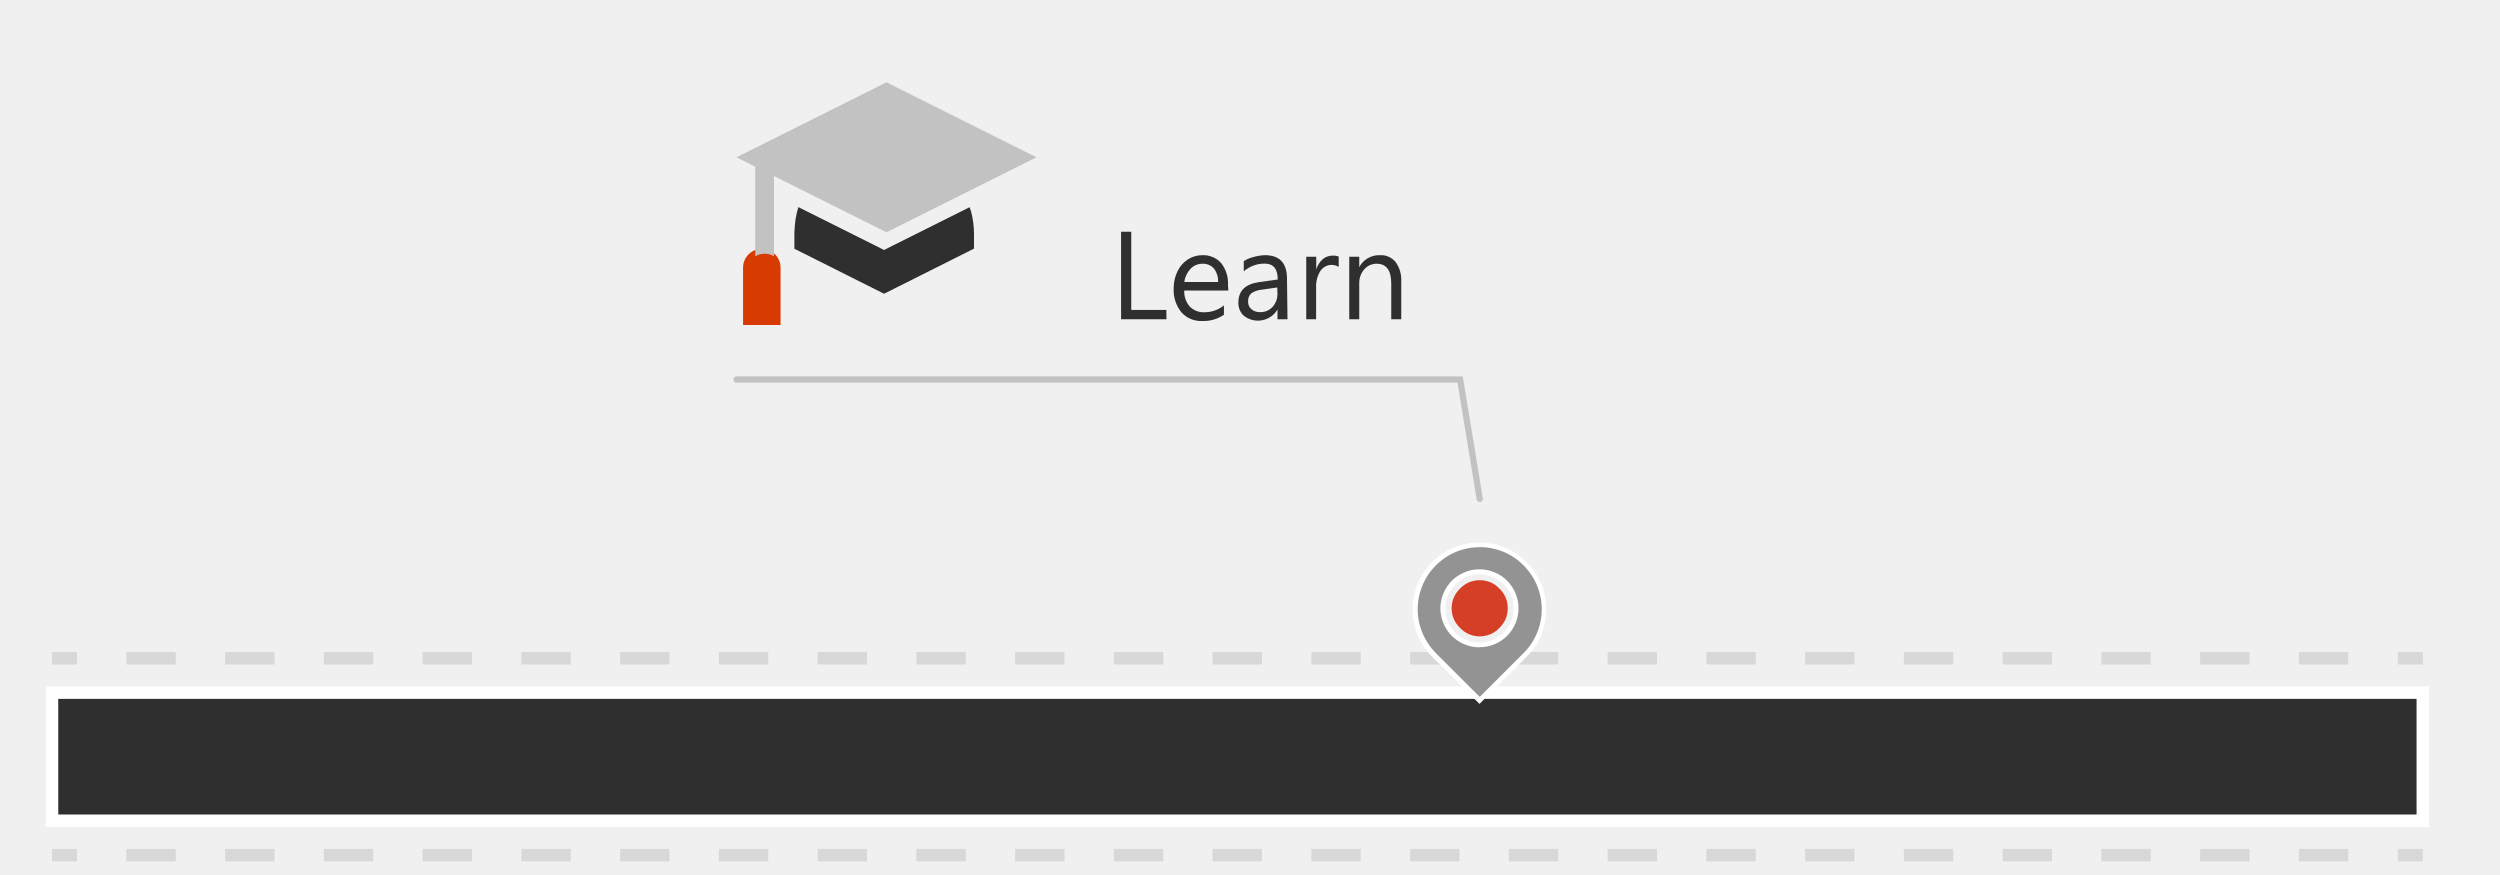
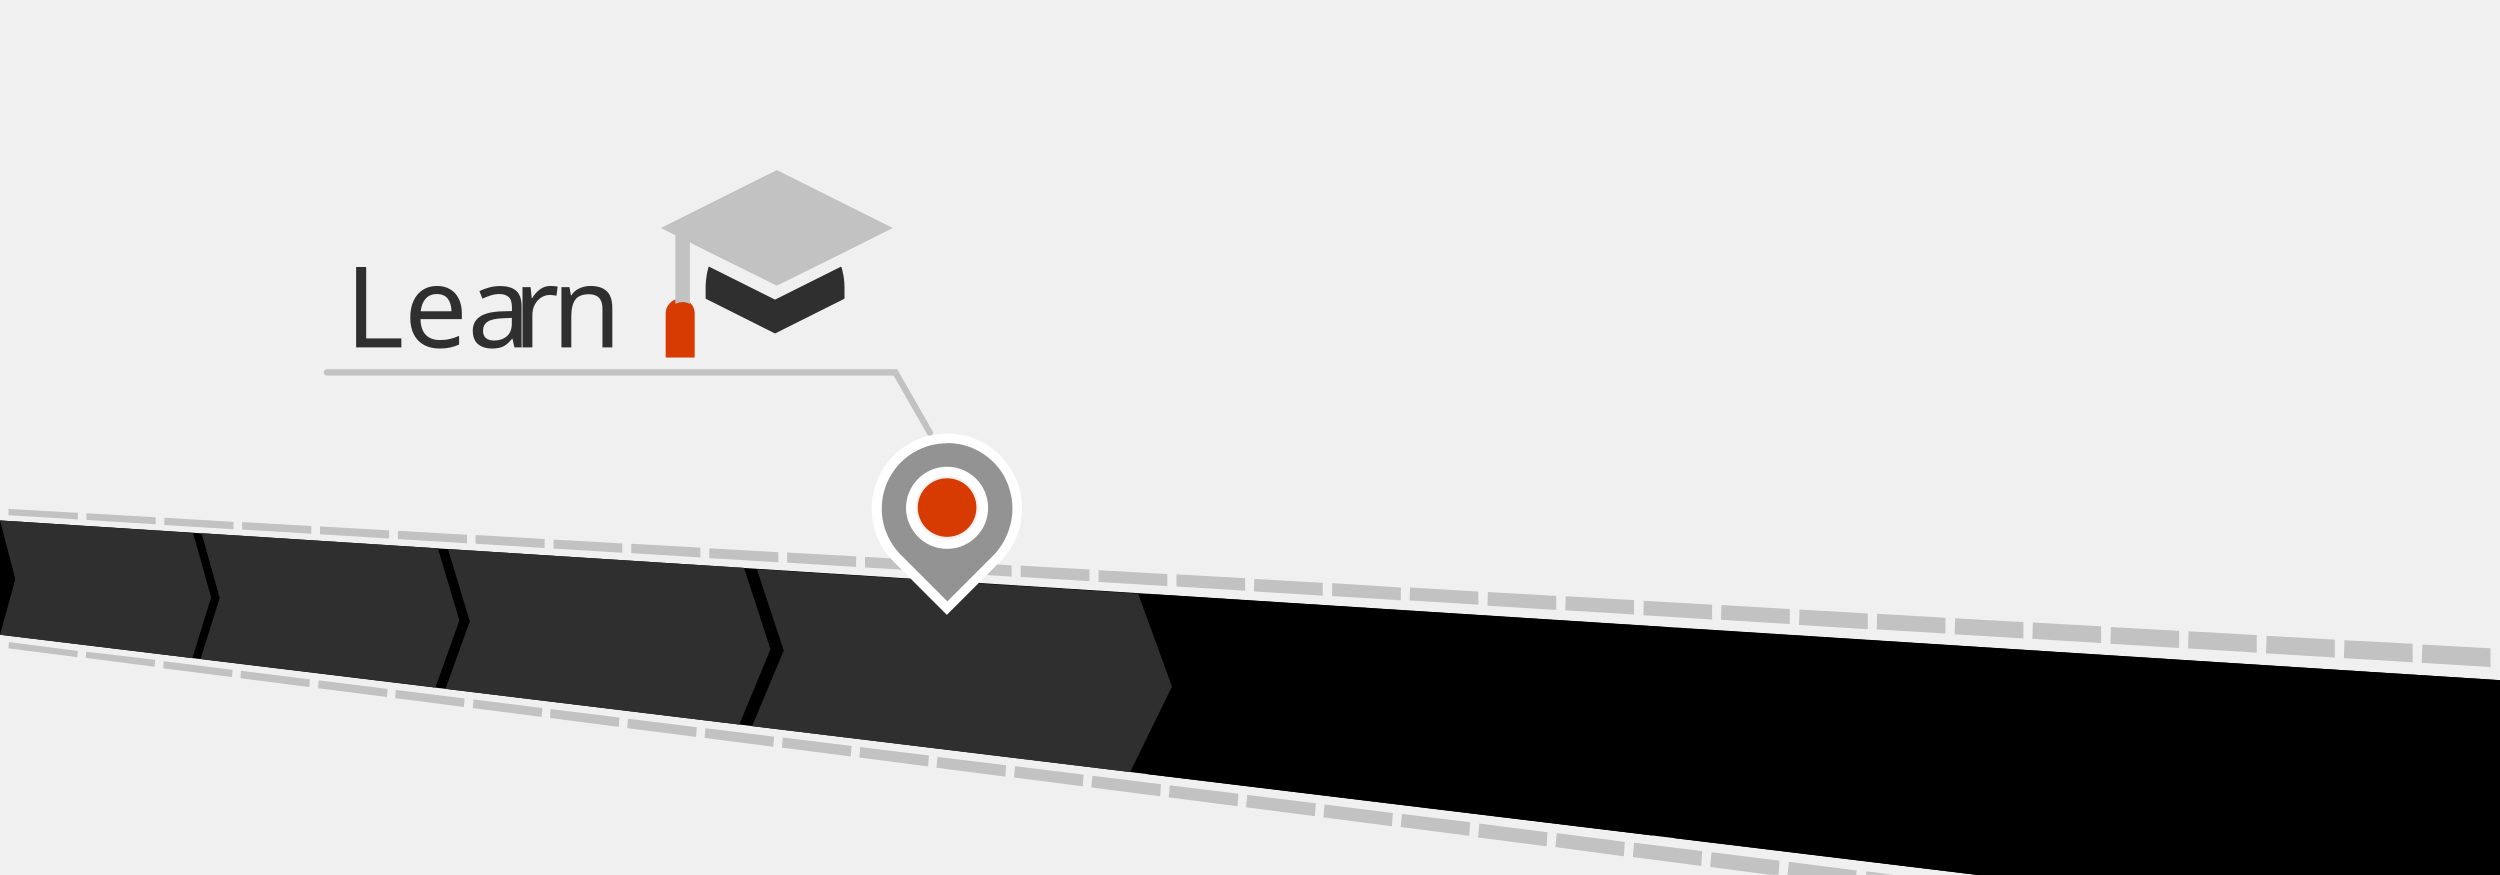
<svg xmlns="http://www.w3.org/2000/svg" viewBox="0 0 400 140">
  <defs>
-     <style>.cls-1,.cls-8{fill:#2f2f2f;}.cls-1{stroke:#fff;}.cls-1,.cls-2,.cls-3,.cls-7{stroke-miterlimit:10;}.cls-1,.cls-2,.cls-3{stroke-width:2px;}.cls-2,.cls-3,.cls-7{fill:none;}.cls-2,.cls-3{stroke:#d8d8d8;}.cls-3{stroke-dasharray:7.9 7.9;}.cls-4{fill:#939393;}.cls-5{fill:#fff;}.cls-6{fill:#d63f27;}.cls-7{stroke:#c2c2c2;stroke-linecap:round;}.cls-9{fill:#d83b01;}.cls-10{fill:#c2c2c2;}</style>
+     <style>.cls-1{fill:#c2c2c2;}.cls-2{fill:#fff;}.cls-3,.cls-7{fill:#2f2f2f;}.cls-4{fill:none;stroke:#c2c2c2;stroke-linecap:round;stroke-miterlimit:10;}.cls-5{fill:#d83b01;}.cls-6{fill:#939393;}.cls-7{font-size:18px;font-family:SegoePro, Segoe Pro;}.cls-8{letter-spacing:0em;}</style>
  </defs>
  <g id="Road">
-     <rect class="cls-1" x="8.32" y="110.82" width="379.33" height="20.5" />
-     <line class="cls-2" x1="8.32" y1="105.32" x2="12.32" y2="105.32" />
-     <line class="cls-3" x1="20.22" y1="105.32" x2="379.7" y2="105.32" />
-     <line class="cls-2" x1="383.65" y1="105.32" x2="387.65" y2="105.32" />
-     <line class="cls-2" x1="8.32" y1="136.82" x2="12.32" y2="136.82" />
-     <line class="cls-3" x1="20.22" y1="136.82" x2="379.7" y2="136.82" />
-     <line class="cls-2" x1="383.65" y1="136.82" x2="387.65" y2="136.82" />
+     <path class="cls-1" d="M0,81.41v1l0-1Zm13.83.72V83.2l11.08.68,0-1.12Zm24.91,1.4v1.2l11.07.67,0-1.24Zm24.92,1.4,0,1.26v.06l11.06.68,0-1.37Zm24.91,1.4,0,1.38v.06l11,.68,0-1.5Zm24.92,1.4,0,1.5v.07l11.05.67,0-1.62Zm37.37,2.1,0,1.68v.07l11,.68,0-1.81Zm24.91,1.4,0,1.81v.07l11,.67,0-1.93Zm24.92,1.4-.05,1.93v.07l11,.68V93.25Zm37.37,2.1L238,96.84v.08l11,.67V95.35ZM263,96.13l-.06,2.23v.08l11,.68V96.75Zm24.92,1.4-.08,2.35V100l11,.67V98.15Zm24.91,1.4-.08,2.47v.09l11,.67V99.54Zm24.91,1.4-.08,2.59V103l11,.68v-2.75Zm24.92,1.4-.09,2.71v.1l11,.67v-2.87Zm24.91,1.4-.09,2.84v.09l11,.67v-3Zm-12.45-.7-.1,2.78v.09l11,.67V103ZM350.17,101l-.09,2.65v.1l11,.67v-2.81Zm-24.91-1.4-.08,2.53v.09l11,.67v-2.68Zm-24.92-1.4-.07,2.41v.09l11,.67V98.84Zm-24.91-1.4-.07,2.29v.08l11,.68V97.45Zm-24.92-1.4-.06,2.17v.08l11,.67v-2.3ZM225.6,94l-.06,2v.08l11,.67V94.65Zm-12.46-.7,0,2v.07l11,.68V94Zm-24.91-1.4,0,1.87v.07l11,.67v-2Zm-24.92-1.4,0,1.75v.07l11,.67,0-1.87Zm-24.91-1.4,0,1.62v.07l11,.68,0-1.75Zm-12.46-.7,0,1.56v.07l11.05.68,0-1.69ZM101,87l0,1.44v.07l11.06.67,0-1.56Zm-24.92-1.4V87l11.06.68,0-1.44ZM51.2,84.23v1.26l11.06.68,0-1.31Zm-24.91-1.4V84l11.07.68,0-1.18ZM1.37,81.43v1l11.08.68,0-1.06Z" />
+     <path class="cls-1" d="M1.43,102.74l-.07,1,11,1.41.1-1ZM26.2,105.8l-.08,1.08v.05l11,1.41.11-1.17ZM51,108.86l-.09,1.2v.06l11,1.41.11-1.3Zm24.76,3.06-.1,1.32v.05l11,1.42.13-1.43ZM100.49,115l-.12,1.43v.07l11,1.41.13-1.55ZM125.25,118l-.13,1.55v.07l11,1.42.14-1.68Zm12.39,1.53-.14,1.61v.07l11,1.42.13-1.75Zm24.76,3.06-.16,1.74v.07l11,1.41.14-1.87Zm24.77,3.06-.17,1.86v.07L198,129l.15-2Zm24.76,3.06-.18,2v.07l10.95,1.42.16-2.12Zm12.39,1.53-.2,2v.08l10.95,1.41.15-2.18Zm24.76,3.06-.21,2.16v.08L259.81,137l.16-2.3Zm24.77,3.06-.22,2.28v.08l9.55,1.24h1.4l.15-2.25Zm24.76,3.06-.05.54H303Zm-12.38-1.53L286,140h11l.05-.72Zm-24.77-3.06-.21,2.22v.08l10.94,1.42.17-2.37Zm-24.76-3.06-.2,2.1V134l10.95,1.41.16-2.24Zm-37.14-4.59-.18,1.92,0,.07,11,1.42.15-2.06Zm-24.77-3.06-.17,1.8V126l11,1.41.15-1.93ZM150,121.1l-.15,1.67v.07l11,1.42.14-1.81Zm-37.14-4.59-.13,1.49v.07l11,1.41.13-1.61Zm-24.77-3.06L88,114.82v.06l11,1.42.13-1.49Zm-24.76-3.06-.11,1.25v.06l11,1.42.12-1.36Zm-24.77-3.06-.09,1.13v.06l11,1.41.11-1.23Zm-24.77-3.06-.06,1,0,0,11,1.41.11-1.11Z" />
+     <path class="cls-2" d="M.06,82.36H0l1.37.08h0Z" />
+     <polygon points="400 108.83 400 140 316.43 140 0 101.56 0 83.27 400 108.83" />
+     <path class="cls-3" d="M33.78,95.58l-3,9.72L0,101.57l2.45-8.9L0,83.27l30.89,2Z" />
+     <path class="cls-3" d="M73.5,99.26,69.67,110l-37.58-4.57,3.06-9.76-2.9-10.36,37.81,2.42Z" />
+     <path class="cls-3" d="M123.28,103.88l-5,12.05-47-5.71,3.88-10.8L71.68,87.86l47.36,3Z" />
+     <path class="cls-3" d="M187.52,109.85l-6.69,13.68-60.49-7.35,5.06-12.1-4.3-13,61,3.91Z" />
+     <path d="M273.65,117.84l-9.37,15.83-80.75-9.81,6.81-13.75-5.47-15,81.66,5.23Z" />
+     <path d="M400,108.83l-129.78-8.24,7.25,17.61-9.55,15.91,48.5,5.89H400" />
  </g>
  <g id="Layer_2" data-name="Layer 2">
-     <path class="cls-4" d="M229.46,104.78a10.54,10.54,0,0,1-2.24-3.35,10.31,10.31,0,0,1-.79-4,10.21,10.21,0,0,1,1.42-5.21,10,10,0,0,1,1.6-2.09,10.46,10.46,0,0,1,2.1-1.62,10.29,10.29,0,0,1,2.46-1,10.42,10.42,0,0,1,2.75-.36,10.29,10.29,0,0,1,2.74.36,10.06,10.06,0,0,1,2.48,1,10.39,10.39,0,0,1,3.71,3.7,11,11,0,0,1,1,2.46,10.43,10.43,0,0,1-.41,6.71,10.52,10.52,0,0,1-2.25,3.34l-7.3,7.3Zm7.3-13.3a5.77,5.77,0,0,0-2.28.46,5.85,5.85,0,0,0-3.1,3.11,5.72,5.72,0,0,0,0,4.54,5.85,5.85,0,0,0,3.1,3.11,5.86,5.86,0,0,0,4.55,0,5.82,5.82,0,0,0,3.11-3.11,5.83,5.83,0,0,0,0-4.54A5.82,5.82,0,0,0,239,91.94,5.72,5.72,0,0,0,236.76,91.48Z" />
-     <path class="cls-5" d="M236.76,87.54a9.89,9.89,0,0,1,5,1.35,10.19,10.19,0,0,1,2,1.56,10.51,10.51,0,0,1,1.56,2,10.66,10.66,0,0,1,1,2.38,9.56,9.56,0,0,1,.36,2.64,9.89,9.89,0,0,1-.76,3.81,9.71,9.71,0,0,1-2.16,3.22l-7,7L235,109.76l-2.4-2.4-2.85-2.85a10,10,0,0,1-2.15-3.23,9.67,9.67,0,0,1-.77-3.8,10,10,0,0,1,.36-2.64,10.24,10.24,0,0,1,1-2.38,10.07,10.07,0,0,1,1.55-2,10.48,10.48,0,0,1,2-1.56,9.89,9.89,0,0,1,5-1.35m0,16a6,6,0,0,0,2.42-.49,6.19,6.19,0,0,0,3.31-3.31,6.22,6.22,0,0,0,0-4.84,6.44,6.44,0,0,0-1.33-2,6.33,6.33,0,0,0-2-1.33,6,6,0,0,0-2.42-.49,6,6,0,0,0-2.43.49,6.52,6.52,0,0,0-2,1.33,6.44,6.44,0,0,0-1.33,2,6.11,6.11,0,0,0,0,4.84,6.33,6.33,0,0,0,1.33,2,6.52,6.52,0,0,0,2,1.33,6,6,0,0,0,2.43.49m0-16.76a10.63,10.63,0,0,0-2.84.37,10.77,10.77,0,0,0-4.73,2.76,10.34,10.34,0,0,0-1.68,2.17,11.44,11.44,0,0,0-1.08,2.55,11,11,0,0,0-.38,2.85,10.73,10.73,0,0,0,3.14,7.57L232,107.9l2.4,2.4,1.78,1.78.54.54.54-.54,7-7a10.62,10.62,0,0,0,3.14-7.57,10.92,10.92,0,0,0-.38-2.84,10.53,10.53,0,0,0-2.75-4.73,10.66,10.66,0,0,0-2.18-1.68,10.87,10.87,0,0,0-2.55-1.08,10.76,10.76,0,0,0-2.85-.37Zm0,16a5.32,5.32,0,0,1-2.12-.43,5.61,5.61,0,0,1-1.74-1.17,5.67,5.67,0,0,1-1.17-1.74,5.22,5.22,0,0,1-.43-2.12,5.14,5.14,0,0,1,.43-2.11,5.43,5.43,0,0,1,2.91-2.92,5.44,5.44,0,0,1,4.24,0,5.67,5.67,0,0,1,1.74,1.17,5.6,5.6,0,0,1,1.17,1.75,5.42,5.42,0,0,1,0,4.23,5.45,5.45,0,0,1-2.91,2.91,5.32,5.32,0,0,1-2.12.43Z" />
-     <path class="cls-6" d="M239.9,94.17a4.44,4.44,0,0,0-1.41-1,4.57,4.57,0,0,0-3.46,0,4.48,4.48,0,0,0-1.42,1,4.6,4.6,0,0,0-1,1.42,4.45,4.45,0,0,0,0,3.46,4.6,4.6,0,0,0,1,1.42,4.48,4.48,0,0,0,1.42,1,4.45,4.45,0,0,0,3.46,0,4.44,4.44,0,0,0,1.41-1,4.62,4.62,0,0,0,1-1.42,4.57,4.57,0,0,0,0-3.46,4.62,4.62,0,0,0-1-1.42" />
-     <polyline class="cls-7" points="236.76 79.82 233.62 60.72 117.84 60.72" />
+     <polyline class="cls-4" points="148.79 69.24 143.26 59.58 52.29 59.58" />
    <g id="education_tutorial">
-       <path class="cls-8" d="M141.45,40l-1.29-.65-12.42-6.21A13.92,13.92,0,0,0,127.3,35a18.94,18.94,0,0,0-.2,2.28q0,1.17,0,2.52L141.45,47l14.39-7.22V37.48a14.13,14.13,0,0,0-.46-3.61c-.07-.25-.17-.48-.24-.72l-12.39,6.19Z" />
-       <path class="cls-9" d="M124,40.68a3.38,3.38,0,0,0-.69-.52,2.87,2.87,0,0,0-1.42-.38,2.83,2.83,0,0,0-1.41.38,3.43,3.43,0,0,0-.7.52,3,3,0,0,0-.89,2.15V52h6V42.83A3,3,0,0,0,124,40.68Z" />
-       <path class="cls-10" d="M141.84,13.17l-24,12,3,1.5h0V41a3,3,0,0,1,3,0V28.17h0l4.92,2.46,13.08,6.54,13.08-6.54,10.92-5.46Z" />
+       <path class="cls-3" d="M124,47.94l-1-.5-9.6-4.8a8.87,8.87,0,0,0-.34,1.44,14.39,14.39,0,0,0-.16,1.76c0,.6,0,1.25,0,1.95L124,53.36l11.12-5.57V46a10.89,10.89,0,0,0-.36-2.79c0-.19-.12-.37-.18-.56L125,47.44Z" />
+       <path class="cls-5" d="M110.46,48.48a2.57,2.57,0,0,0-.54-.41,2.19,2.19,0,0,0-2.18,0,2.57,2.57,0,0,0-.54.41,2.27,2.27,0,0,0-.69,1.65v7.08h4.64V50.13A2.27,2.27,0,0,0,110.46,48.48Z" />
+       <path class="cls-1" d="M124.29,27.21l-18.55,9.27,2.32,1.16h0v11a2.29,2.29,0,0,1,1.16-.31,2.34,2.34,0,0,1,1.16.31V38.8h0l3.8,1.91,10.11,5,10.11-5,8.44-4.23Z" />
    </g>
+     <path class="cls-6" d="M143.58,89.34a11.13,11.13,0,0,1-2.44-3.66,11,11,0,0,1-.87-4.3,11.19,11.19,0,0,1,1.54-5.69,11,11,0,0,1,1.76-2.27,11.17,11.17,0,0,1,2.29-1.77,11,11,0,0,1,2.68-1.14,11.48,11.48,0,0,1,3-.39,11.35,11.35,0,0,1,3,.39,10.93,10.93,0,0,1,2.7,1.15,10.62,10.62,0,0,1,2.28,1.76,11.13,11.13,0,0,1,1.76,2.27,11.49,11.49,0,0,1,1.13,2.69,11.22,11.22,0,0,1-2.9,11l-8,8Zm8-13.93a5.64,5.64,0,0,0-2.26.46,5.8,5.8,0,0,0-1.84,1.24A6.1,6.1,0,0,0,146.19,79a5.73,5.73,0,0,0,0,4.5,6.1,6.1,0,0,0,1.25,1.85,5.91,5.91,0,0,0,1.84,1.24,5.76,5.76,0,0,0,4.51,0,5.85,5.85,0,0,0,1.84-1.24,6.1,6.1,0,0,0,1.25-1.85,5.85,5.85,0,0,0,0-4.5,6.1,6.1,0,0,0-1.25-1.85,5.85,5.85,0,0,0-1.84-1.24A5.62,5.62,0,0,0,151.54,75.41Z" />
+     <path class="cls-2" d="M151.54,70.89a10.67,10.67,0,0,1,2.79.36,10.78,10.78,0,0,1,2.51,1.07,10.51,10.51,0,0,1,3.77,3.76,10.91,10.91,0,0,1,1,2.51,10.27,10.27,0,0,1,.38,2.79,10.41,10.41,0,0,1-.8,4A10.7,10.7,0,0,1,159,88.8l-7.42,7.42-1.88-1.88-2.54-2.54-3-3a10.34,10.34,0,0,1-2.27-3.41,10.19,10.19,0,0,1-.81-4,10.67,10.67,0,0,1,.37-2.79,10.55,10.55,0,0,1,1.07-2.51A10.15,10.15,0,0,1,144.11,74a10.73,10.73,0,0,1,4.64-2.71,10.67,10.67,0,0,1,2.79-.36m0,16.88a6.28,6.28,0,0,0,2.55-.51,6.61,6.61,0,0,0,3.5-3.5,6.63,6.63,0,0,0,0-5.1,6.61,6.61,0,0,0-3.5-3.5,6.56,6.56,0,0,0-5.12,0,6.66,6.66,0,0,0-3.48,3.5,6.4,6.4,0,0,0,0,5.1,6.66,6.66,0,0,0,3.48,3.5,6.34,6.34,0,0,0,2.57.51m0-18.42A11.75,11.75,0,0,0,145.45,71,11.86,11.86,0,0,0,143,72.86a12.63,12.63,0,0,0-1.89,2.45,12.18,12.18,0,0,0-1.64,6.07,11.71,11.71,0,0,0,.93,4.6,11.9,11.9,0,0,0,2.6,3.9l3,3,2.53,2.54,1.88,1.87,1.09,1.09,1.08-1.09L160,89.88a12,12,0,0,0,3.1-11.7,12.41,12.41,0,0,0-1.2-2.87,12.16,12.16,0,0,0-1.89-2.44A11.66,11.66,0,0,0,157.6,71a11.35,11.35,0,0,0-2.86-1.21,11.77,11.77,0,0,0-3.2-.43Zm0,16.89a4.82,4.82,0,0,1-1.95-.39,4.94,4.94,0,0,1-1.6-1.09,5,5,0,0,1-1.09-1.61,4.9,4.9,0,0,1,0-3.88A5,5,0,0,1,148,77.66a4.94,4.94,0,0,1,1.6-1.09,5,5,0,0,1,3.89,0,5,5,0,0,1,1.61,1.09,5.2,5.2,0,0,1,1.09,1.61,5,5,0,0,1,.39,1.94,4.93,4.93,0,0,1-.4,2,5.1,5.1,0,0,1-2.69,2.69,4.8,4.8,0,0,1-1.94.39Z" />
+     <path class="cls-5" d="M154.86,77.89a4.64,4.64,0,0,0-1.5-1,4.69,4.69,0,0,0-3.65,0,4.62,4.62,0,0,0-2.5,2.49,4.75,4.75,0,0,0-.37,1.83,4.62,4.62,0,0,0,.37,1.82,4.69,4.69,0,0,0,1,1.5,4.64,4.64,0,0,0,1.5,1,4.69,4.69,0,0,0,3.65,0,4.64,4.64,0,0,0,1.5-1,4.69,4.69,0,0,0,1-1.5,4.62,4.62,0,0,0,.37-1.82,4.75,4.75,0,0,0-.37-1.83,4.65,4.65,0,0,0-1-1.49" />
  </g>
  <g id="Text">
-     <path class="cls-8" d="M186.63,51.08h-7.26v-14H181V49.59h5.62Z" />
-     <path class="cls-8" d="M196.54,46.48h-7.06a3.67,3.67,0,0,0,.89,2.58,3.11,3.11,0,0,0,2.37.9,4.89,4.89,0,0,0,3.09-1.1v1.5a5.73,5.73,0,0,1-3.47,1A4.19,4.19,0,0,1,189,49.94a5.63,5.63,0,0,1-1.21-3.82,6.06,6.06,0,0,1,.61-2.71,4.58,4.58,0,0,1,1.65-1.9,4.26,4.26,0,0,1,2.34-.68,3.82,3.82,0,0,1,3,1.27,5.28,5.28,0,0,1,1.09,3.54Zm-1.64-1.36a3.36,3.36,0,0,0-.67-2.15,2.29,2.29,0,0,0-1.83-.77,2.6,2.6,0,0,0-1.91.8,3.77,3.77,0,0,0-1,2.12Z" />
-     <path class="cls-8" d="M206,51.08h-1.6V49.52h0a3.64,3.64,0,0,1-5.39,1,2.72,2.72,0,0,1-.87-2.12q0-2.79,3.3-3.26l3-.42c0-1.69-.69-2.54-2.06-2.54A5,5,0,0,0,199,43.42V41.78a5,5,0,0,1,1.5-.64,7.12,7.12,0,0,1,1.89-.31q3.52,0,3.53,3.75ZM204.36,46l-2.42.34a3.67,3.67,0,0,0-1.74.59,1.68,1.68,0,0,0-.5,1.35,1.48,1.48,0,0,0,.54,1.2,2,2,0,0,0,1.37.46,2.56,2.56,0,0,0,2-.84,3,3,0,0,0,.78-2.1Z" />
-     <path class="cls-8" d="M214.19,42.7a2.15,2.15,0,0,0-2.95.68,4.64,4.64,0,0,0-.66,2.6v5.1H209v-10h1.6v2.06h0a3.54,3.54,0,0,1,1-1.64,2.39,2.39,0,0,1,1.59-.6,2.63,2.63,0,0,1,1,.14Z" />
-     <path class="cls-8" d="M224.2,51.08h-1.6v-5.7c0-2.12-.77-3.18-2.32-3.18a2.53,2.53,0,0,0-2,.9,3.29,3.29,0,0,0-.8,2.28v5.7h-1.6v-10h1.6v1.66h0a3.59,3.59,0,0,1,3.28-1.91,3,3,0,0,1,2.52,1.08A4.79,4.79,0,0,1,224.2,45Z" />
+     <text class="cls-7" transform="translate(55.23 55.58)">Lea<tspan class="cls-8" x="26.84" y="0">r</tspan>
+       <tspan x="33.07" y="0">n</tspan>
+     </text>
  </g>
</svg>
